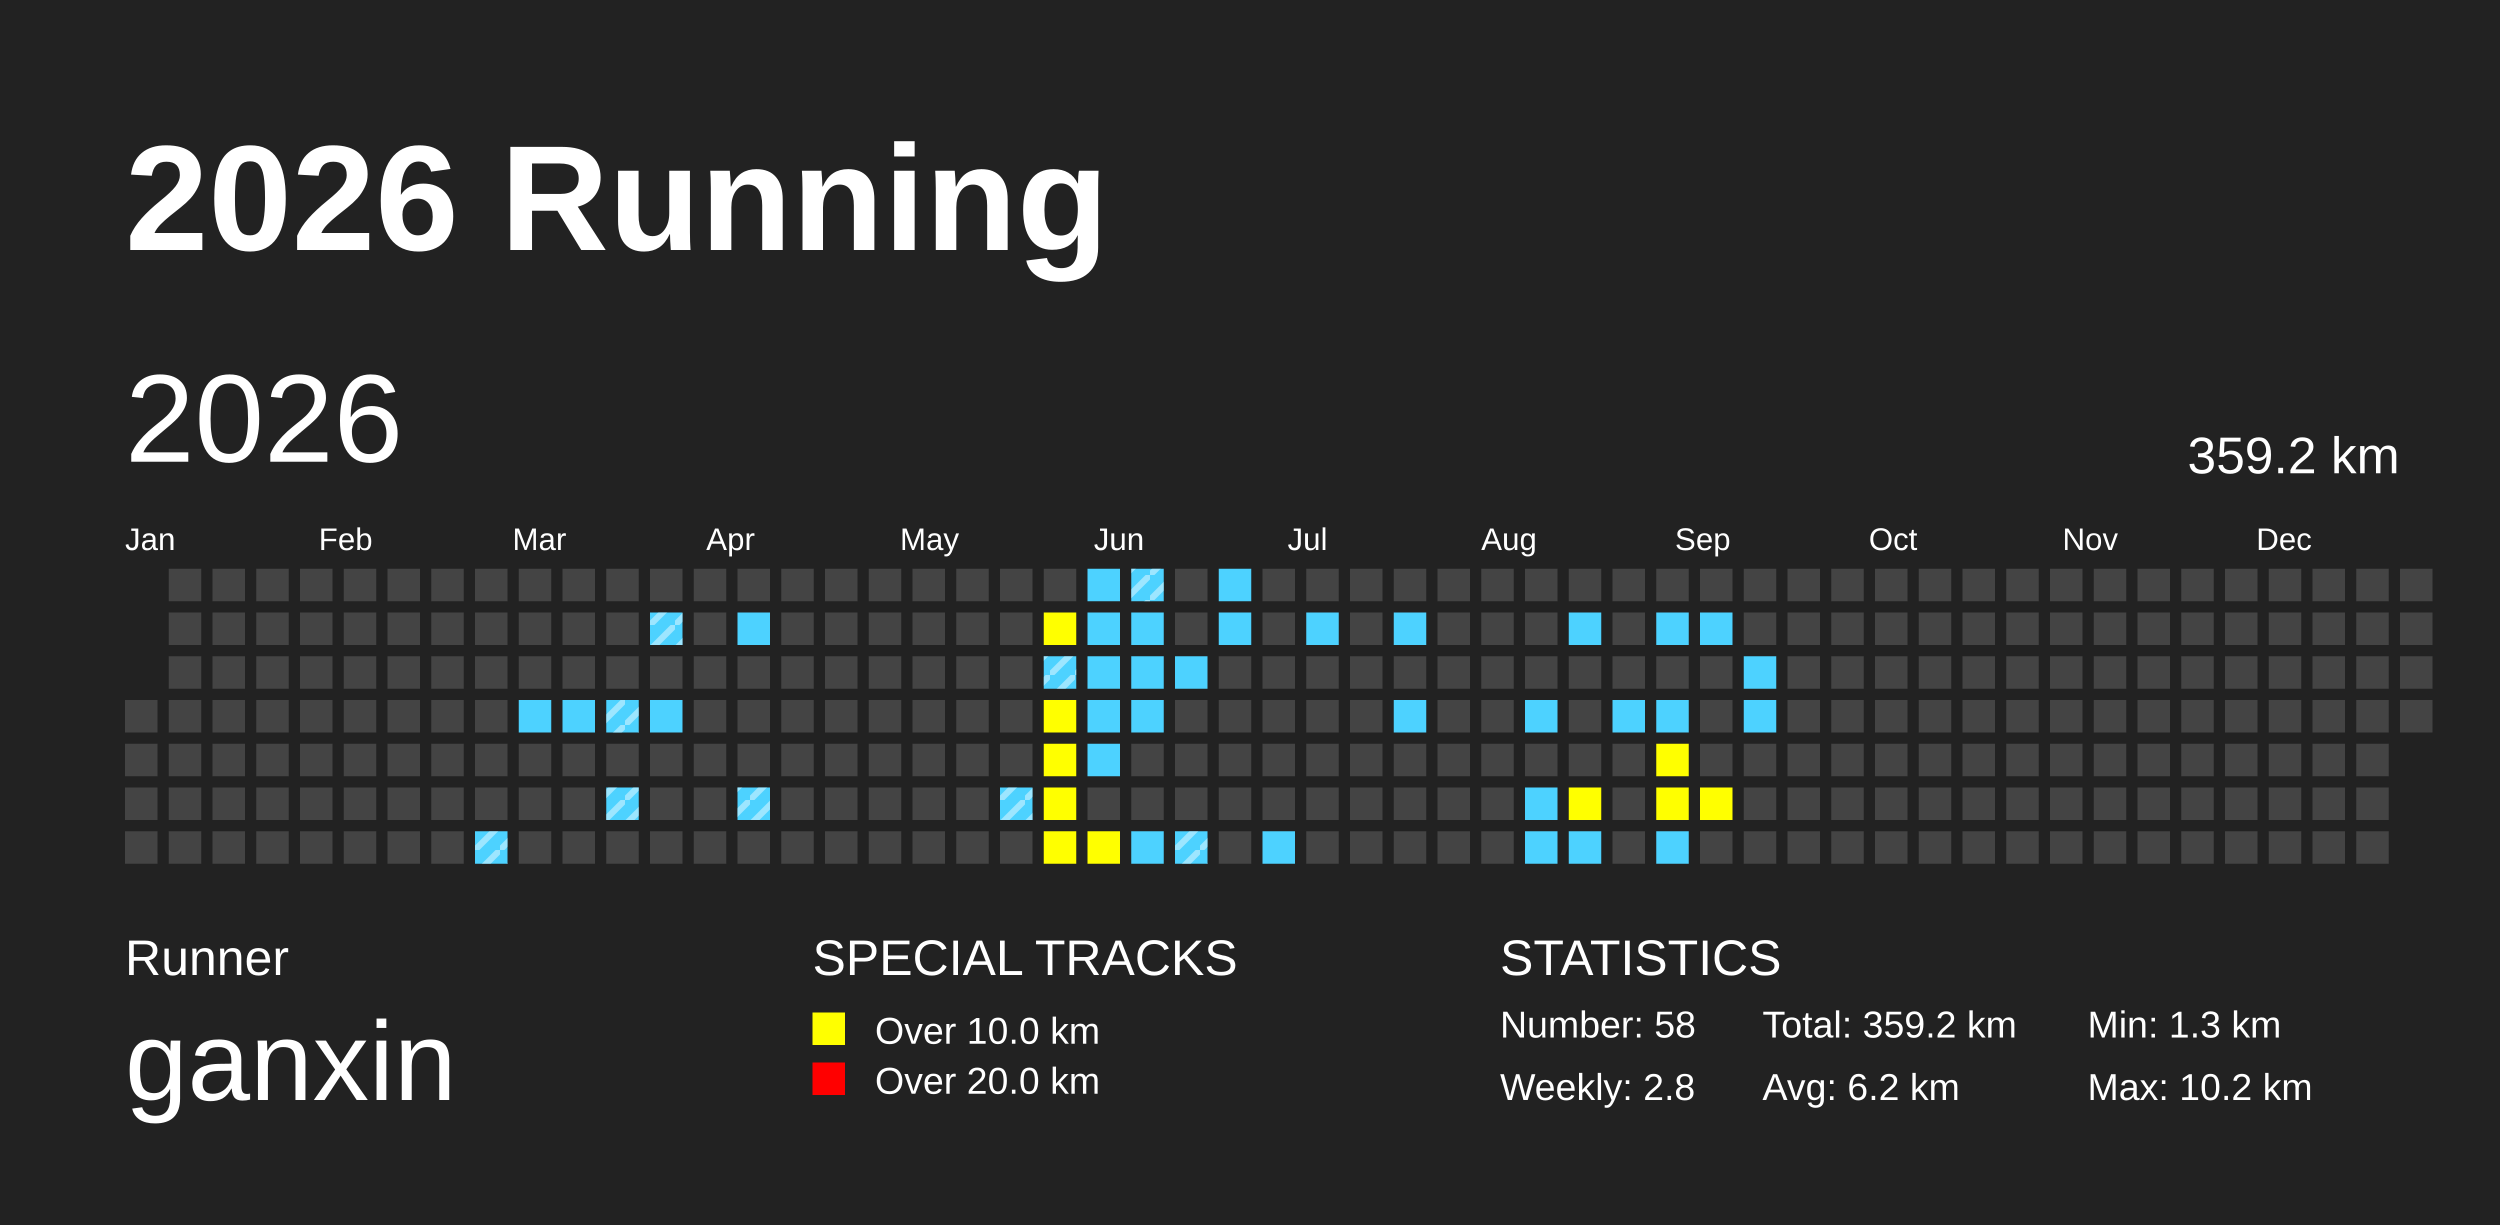
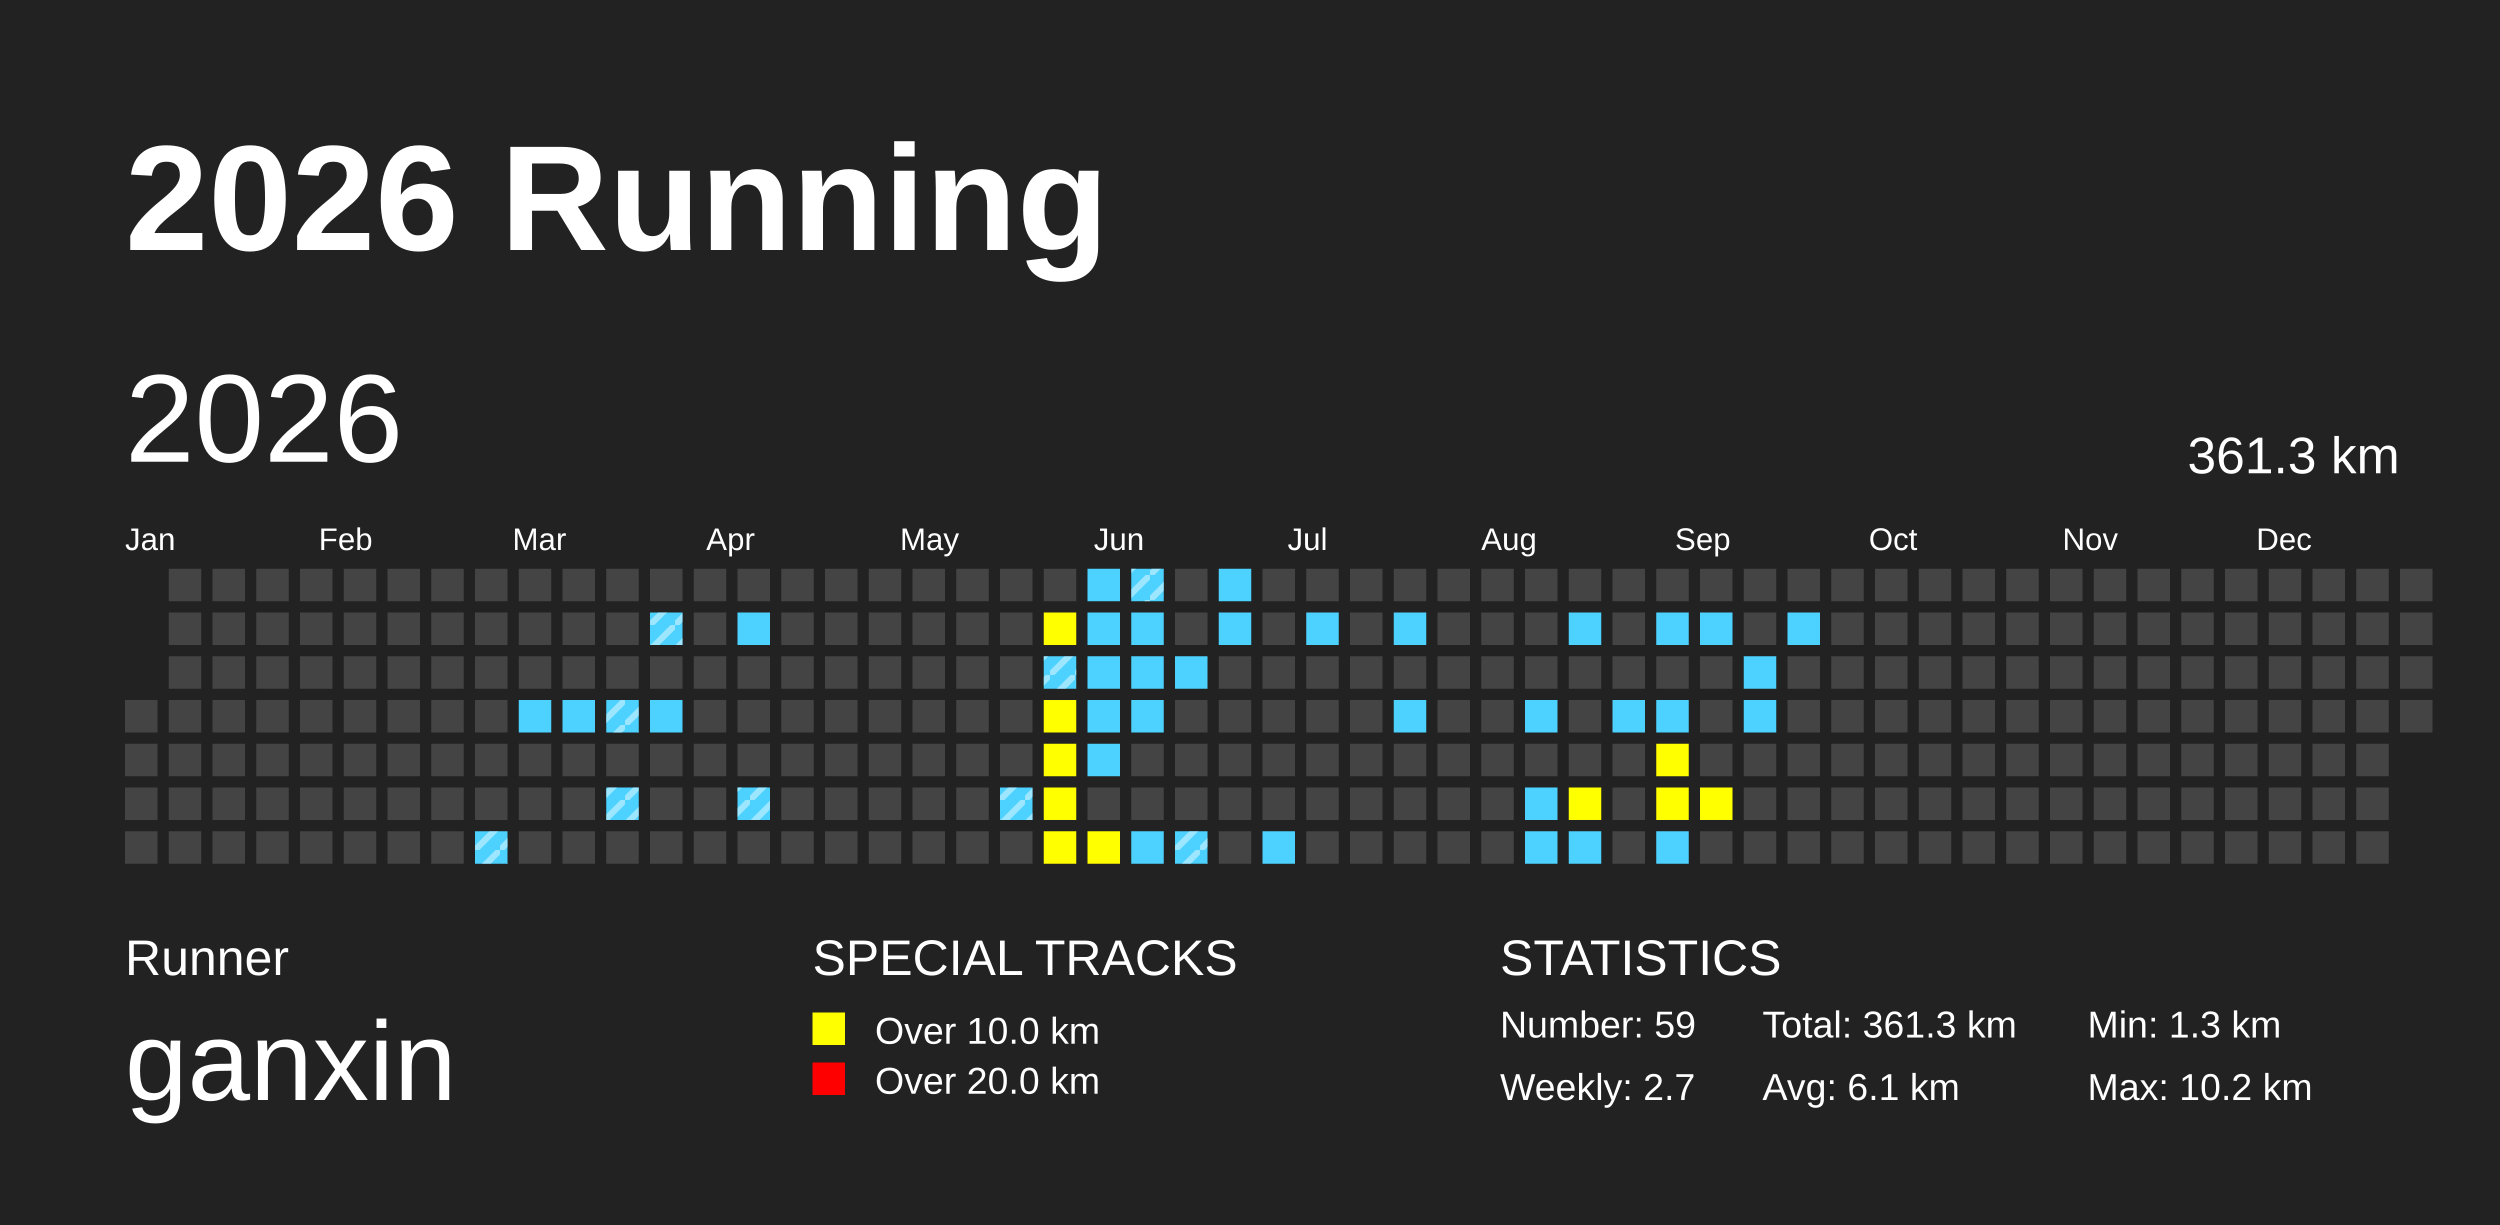
<svg xmlns="http://www.w3.org/2000/svg" baseProfile="full" height="98mm" version="1.1" viewBox="0,0,200,98" width="200mm">
  <defs>
    <pattern height="2" id="indoor-stripe" patternUnits="userSpaceOnUse" width="2">
      <line stroke="white" stroke-opacity="0.45" stroke-width="0.5" x1="0" x2="2" y1="2" y2="0" />
    </pattern>
  </defs>
  <rect fill="#222222" height="98" width="200" x="0" y="0" />
  <text fill="#FFFFFF" style="font-size:12px; font-family:Arial; font-weight:bold;" x="10" y="20">2026 Running</text>
  <text fill="#FFFFFF" style="font-size:4px; font-family:Arial" x="10" y="78">Runner</text>
  <text fill="#FFFFFF" style="font-size:9px; font-family:Arial" x="10" y="88">ganxin</text>
  <text fill="#FFFFFF" style="font-size:4px; font-family:Arial" x="65" y="78">SPECIAL TRACKS</text>
  <rect fill="yellow" height="2.6" width="2.6" x="65" y="81" />
  <text fill="#FFFFFF" style="font-size:3px; font-family:Arial" x="70" y="83.5">Over 10.0 km</text>
  <rect fill="red" height="2.6" width="2.6" x="65" y="85" />
  <text fill="#FFFFFF" style="font-size:3px; font-family:Arial" x="70" y="87.5">Over 20.0 km</text>
  <text fill="#FFFFFF" style="font-size:4px; font-family:Arial" x="120" y="78">STATISTICS</text>
-   <text fill="#FFFFFF" style="font-size:3px; font-family:Arial" x="120" y="83">Number: 58</text>
-   <text fill="#FFFFFF" style="font-size:3px; font-family:Arial" x="120" y="88">Weekly: 2.8</text>
-   <text fill="#FFFFFF" style="font-size:3px; font-family:Arial" x="141" y="83">Total: 359.2 km</text>
-   <text fill="#FFFFFF" style="font-size:3px; font-family:Arial" x="141" y="88">Avg: 6.2 km</text>
+   <text fill="#FFFFFF" style="font-size:3px; font-family:Arial" x="120" y="83">Number: 59</text>
+   <text fill="#FFFFFF" style="font-size:3px; font-family:Arial" x="120" y="88">Weekly: 2.7</text>
+   <text fill="#FFFFFF" style="font-size:3px; font-family:Arial" x="141" y="83">Total: 361.3 km</text>
+   <text fill="#FFFFFF" style="font-size:3px; font-family:Arial" x="141" y="88">Avg: 6.1 km</text>
  <text fill="#FFFFFF" style="font-size:3px; font-family:Arial" x="167" y="83">Min: 1.3 km</text>
  <text fill="#FFFFFF" style="font-size:3px; font-family:Arial" x="167" y="88">Max: 10.2 km</text>
  <text dominant-baseline="hanging" fill="#FFFFFF" style="font-size:10.0px; font-family:Arial;" x="10" y="30">2026</text>
-   <text dominant-baseline="hanging" fill="#FFFFFF" style="font-size:4.125px; font-family:Arial;" x="175" y="35">359.2 km</text>
+   <text dominant-baseline="hanging" fill="#FFFFFF" style="font-size:4.125px; font-family:Arial;" x="175" y="35">361.3 km</text>
  <text fill="#FFFFFF" style="font-size:2.5px; font-family:Arial" x="10.0" y="44">Jan</text>
  <text fill="#FFFFFF" style="font-size:2.5px; font-family:Arial" x="25.5" y="44">Feb</text>
  <text fill="#FFFFFF" style="font-size:2.5px; font-family:Arial" x="41.0" y="44">Mar</text>
  <text fill="#FFFFFF" style="font-size:2.5px; font-family:Arial" x="56.5" y="44">Apr</text>
  <text fill="#FFFFFF" style="font-size:2.5px; font-family:Arial" x="72.0" y="44">May</text>
  <text fill="#FFFFFF" style="font-size:2.5px; font-family:Arial" x="87.5" y="44">Jun</text>
  <text fill="#FFFFFF" style="font-size:2.5px; font-family:Arial" x="103.0" y="44">Jul</text>
  <text fill="#FFFFFF" style="font-size:2.5px; font-family:Arial" x="118.5" y="44">Aug</text>
  <text fill="#FFFFFF" style="font-size:2.5px; font-family:Arial" x="134.0" y="44">Sep</text>
  <text fill="#FFFFFF" style="font-size:2.5px; font-family:Arial" x="149.5" y="44">Oct</text>
  <text fill="#FFFFFF" style="font-size:2.5px; font-family:Arial" x="165.0" y="44">Nov</text>
  <text fill="#FFFFFF" style="font-size:2.5px; font-family:Arial" x="180.5" y="44">Dec</text>
  <rect fill="#444444" height="2.6" width="2.6" x="10.0" y="56.0" />
  <rect fill="#444444" height="2.6" width="2.6" x="10.0" y="59.5" />
  <rect fill="#444444" height="2.6" width="2.6" x="10.0" y="63.0" />
  <rect fill="#444444" height="2.6" width="2.6" x="10.0" y="66.5" />
  <rect fill="#444444" height="2.6" width="2.6" x="13.5" y="45.5" />
  <rect fill="#444444" height="2.6" width="2.6" x="13.5" y="49.0" />
  <rect fill="#444444" height="2.6" width="2.6" x="13.5" y="52.5" />
  <rect fill="#444444" height="2.6" width="2.6" x="13.5" y="56.0" />
  <rect fill="#444444" height="2.6" width="2.6" x="13.5" y="59.5" />
  <rect fill="#444444" height="2.6" width="2.6" x="13.5" y="63.0" />
  <rect fill="#444444" height="2.6" width="2.6" x="13.5" y="66.5" />
  <rect fill="#444444" height="2.6" width="2.6" x="17.0" y="45.5" />
  <rect fill="#444444" height="2.6" width="2.6" x="17.0" y="49.0" />
  <rect fill="#444444" height="2.6" width="2.6" x="17.0" y="52.5" />
  <rect fill="#444444" height="2.6" width="2.6" x="17.0" y="56.0" />
  <rect fill="#444444" height="2.6" width="2.6" x="17.0" y="59.5" />
  <rect fill="#444444" height="2.6" width="2.6" x="17.0" y="63.0" />
  <rect fill="#444444" height="2.6" width="2.6" x="17.0" y="66.5" />
  <rect fill="#444444" height="2.6" width="2.6" x="20.5" y="45.5" />
  <rect fill="#444444" height="2.6" width="2.6" x="20.5" y="49.0" />
  <rect fill="#444444" height="2.6" width="2.6" x="20.5" y="52.5" />
  <rect fill="#444444" height="2.6" width="2.6" x="20.5" y="56.0" />
  <rect fill="#444444" height="2.6" width="2.6" x="20.5" y="59.5" />
  <rect fill="#444444" height="2.6" width="2.6" x="20.5" y="63.0" />
  <rect fill="#444444" height="2.6" width="2.6" x="20.5" y="66.5" />
  <rect fill="#444444" height="2.6" width="2.6" x="24.0" y="45.5" />
  <rect fill="#444444" height="2.6" width="2.6" x="24.0" y="49.0" />
  <rect fill="#444444" height="2.6" width="2.6" x="24.0" y="52.5" />
  <rect fill="#444444" height="2.6" width="2.6" x="24.0" y="56.0" />
  <rect fill="#444444" height="2.6" width="2.6" x="24.0" y="59.5" />
  <rect fill="#444444" height="2.6" width="2.6" x="24.0" y="63.0" />
  <rect fill="#444444" height="2.6" width="2.6" x="24.0" y="66.5" />
  <rect fill="#444444" height="2.6" width="2.6" x="27.5" y="45.5" />
  <rect fill="#444444" height="2.6" width="2.6" x="27.5" y="49.0" />
  <rect fill="#444444" height="2.6" width="2.6" x="27.5" y="52.5" />
  <rect fill="#444444" height="2.6" width="2.6" x="27.5" y="56.0" />
  <rect fill="#444444" height="2.6" width="2.6" x="27.5" y="59.5" />
  <rect fill="#444444" height="2.6" width="2.6" x="27.5" y="63.0" />
  <rect fill="#444444" height="2.6" width="2.6" x="27.5" y="66.5" />
  <rect fill="#444444" height="2.6" width="2.6" x="31.0" y="45.5" />
  <rect fill="#444444" height="2.6" width="2.6" x="31.0" y="49.0" />
  <rect fill="#444444" height="2.6" width="2.6" x="31.0" y="52.5" />
  <rect fill="#444444" height="2.6" width="2.6" x="31.0" y="56.0" />
  <rect fill="#444444" height="2.6" width="2.6" x="31.0" y="59.5" />
  <rect fill="#444444" height="2.6" width="2.6" x="31.0" y="63.0" />
  <rect fill="#444444" height="2.6" width="2.6" x="31.0" y="66.5" />
  <rect fill="#444444" height="2.6" width="2.6" x="34.5" y="45.5" />
  <rect fill="#444444" height="2.6" width="2.6" x="34.5" y="49.0" />
  <rect fill="#444444" height="2.6" width="2.6" x="34.5" y="52.5" />
  <rect fill="#444444" height="2.6" width="2.6" x="34.5" y="56.0" />
  <rect fill="#444444" height="2.6" width="2.6" x="34.5" y="59.5" />
  <rect fill="#444444" height="2.6" width="2.6" x="34.5" y="63.0" />
  <rect fill="#444444" height="2.6" width="2.6" x="34.5" y="66.5" />
  <rect fill="#444444" height="2.6" width="2.6" x="38.0" y="45.5" />
  <rect fill="#444444" height="2.6" width="2.6" x="38.0" y="49.0" />
  <rect fill="#444444" height="2.6" width="2.6" x="38.0" y="52.5" />
  <rect fill="#444444" height="2.6" width="2.6" x="38.0" y="56.0" />
  <rect fill="#444444" height="2.6" width="2.6" x="38.0" y="59.5" />
  <rect fill="#444444" height="2.6" width="2.6" x="38.0" y="63.0" />
  <rect fill="#4DD2FF" height="2.6" width="2.6" x="38.0" y="66.5" />
  <rect fill="url(#indoor-stripe)" height="2.6" style="pointer-events: none;" width="2.6" x="38.0" y="66.5" />
  <rect fill="#444444" height="2.6" width="2.6" x="41.5" y="45.5" />
  <rect fill="#444444" height="2.6" width="2.6" x="41.5" y="49.0" />
  <rect fill="#444444" height="2.6" width="2.6" x="41.5" y="52.5" />
  <rect fill="#4DD2FF" height="2.6" width="2.6" x="41.5" y="56.0" />
  <rect fill="#444444" height="2.6" width="2.6" x="41.5" y="59.5" />
  <rect fill="#444444" height="2.6" width="2.6" x="41.5" y="63.0" />
  <rect fill="#444444" height="2.6" width="2.6" x="41.5" y="66.5" />
  <rect fill="#444444" height="2.6" width="2.6" x="45.0" y="45.5" />
  <rect fill="#444444" height="2.6" width="2.6" x="45.0" y="49.0" />
  <rect fill="#444444" height="2.6" width="2.6" x="45.0" y="52.5" />
  <rect fill="#4DD2FF" height="2.6" width="2.6" x="45.0" y="56.0" />
  <rect fill="#444444" height="2.6" width="2.6" x="45.0" y="59.5" />
  <rect fill="#444444" height="2.6" width="2.6" x="45.0" y="63.0" />
  <rect fill="#444444" height="2.6" width="2.6" x="45.0" y="66.5" />
  <rect fill="#444444" height="2.6" width="2.6" x="48.5" y="45.5" />
  <rect fill="#444444" height="2.6" width="2.6" x="48.5" y="49.0" />
  <rect fill="#444444" height="2.6" width="2.6" x="48.5" y="52.5" />
  <rect fill="#4DD2FF" height="2.6" width="2.6" x="48.5" y="56.0" />
  <rect fill="url(#indoor-stripe)" height="2.6" style="pointer-events: none;" width="2.6" x="48.5" y="56.0" />
  <rect fill="#444444" height="2.6" width="2.6" x="48.5" y="59.5" />
  <rect fill="#4DD2FF" height="2.6" width="2.6" x="48.5" y="63.0" />
  <rect fill="url(#indoor-stripe)" height="2.6" style="pointer-events: none;" width="2.6" x="48.5" y="63.0" />
  <rect fill="#444444" height="2.6" width="2.6" x="48.5" y="66.5" />
  <rect fill="#444444" height="2.6" width="2.6" x="52.0" y="45.5" />
  <rect fill="#4DD2FF" height="2.6" width="2.6" x="52.0" y="49.0" />
  <rect fill="url(#indoor-stripe)" height="2.6" style="pointer-events: none;" width="2.6" x="52.0" y="49.0" />
  <rect fill="#444444" height="2.6" width="2.6" x="52.0" y="52.5" />
  <rect fill="#4DD2FF" height="2.6" width="2.6" x="52.0" y="56.0" />
  <rect fill="#444444" height="2.6" width="2.6" x="52.0" y="59.5" />
  <rect fill="#444444" height="2.6" width="2.6" x="52.0" y="63.0" />
  <rect fill="#444444" height="2.6" width="2.6" x="52.0" y="66.5" />
  <rect fill="#444444" height="2.6" width="2.6" x="55.5" y="45.5" />
  <rect fill="#444444" height="2.6" width="2.6" x="55.5" y="49.0" />
  <rect fill="#444444" height="2.6" width="2.6" x="55.5" y="52.5" />
  <rect fill="#444444" height="2.6" width="2.6" x="55.5" y="56.0" />
  <rect fill="#444444" height="2.6" width="2.6" x="55.5" y="59.5" />
  <rect fill="#444444" height="2.6" width="2.6" x="55.5" y="63.0" />
  <rect fill="#444444" height="2.6" width="2.6" x="55.5" y="66.5" />
  <rect fill="#444444" height="2.6" width="2.6" x="59.0" y="45.5" />
  <rect fill="#4DD2FF" height="2.6" width="2.6" x="59.0" y="49.0" />
  <rect fill="#444444" height="2.6" width="2.6" x="59.0" y="52.5" />
  <rect fill="#444444" height="2.6" width="2.6" x="59.0" y="56.0" />
  <rect fill="#444444" height="2.6" width="2.6" x="59.0" y="59.5" />
  <rect fill="#4DD2FF" height="2.6" width="2.6" x="59.0" y="63.0" />
  <rect fill="url(#indoor-stripe)" height="2.6" style="pointer-events: none;" width="2.6" x="59.0" y="63.0" />
  <rect fill="#444444" height="2.6" width="2.6" x="59.0" y="66.5" />
  <rect fill="#444444" height="2.6" width="2.6" x="62.5" y="45.5" />
  <rect fill="#444444" height="2.6" width="2.6" x="62.5" y="49.0" />
  <rect fill="#444444" height="2.6" width="2.6" x="62.5" y="52.5" />
  <rect fill="#444444" height="2.6" width="2.6" x="62.5" y="56.0" />
  <rect fill="#444444" height="2.6" width="2.6" x="62.5" y="59.5" />
  <rect fill="#444444" height="2.6" width="2.6" x="62.5" y="63.0" />
  <rect fill="#444444" height="2.6" width="2.6" x="62.5" y="66.5" />
  <rect fill="#444444" height="2.6" width="2.6" x="66.0" y="45.5" />
  <rect fill="#444444" height="2.6" width="2.6" x="66.0" y="49.0" />
  <rect fill="#444444" height="2.6" width="2.6" x="66.0" y="52.5" />
  <rect fill="#444444" height="2.6" width="2.6" x="66.0" y="56.0" />
  <rect fill="#444444" height="2.6" width="2.6" x="66.0" y="59.5" />
  <rect fill="#444444" height="2.6" width="2.6" x="66.0" y="63.0" />
  <rect fill="#444444" height="2.6" width="2.6" x="66.0" y="66.5" />
  <rect fill="#444444" height="2.6" width="2.6" x="69.5" y="45.5" />
  <rect fill="#444444" height="2.6" width="2.6" x="69.5" y="49.0" />
  <rect fill="#444444" height="2.6" width="2.6" x="69.5" y="52.5" />
  <rect fill="#444444" height="2.6" width="2.6" x="69.5" y="56.0" />
  <rect fill="#444444" height="2.6" width="2.6" x="69.5" y="59.5" />
  <rect fill="#444444" height="2.6" width="2.6" x="69.5" y="63.0" />
  <rect fill="#444444" height="2.6" width="2.6" x="69.5" y="66.5" />
  <rect fill="#444444" height="2.6" width="2.6" x="73.0" y="45.5" />
  <rect fill="#444444" height="2.6" width="2.6" x="73.0" y="49.0" />
  <rect fill="#444444" height="2.6" width="2.6" x="73.0" y="52.5" />
  <rect fill="#444444" height="2.6" width="2.6" x="73.0" y="56.0" />
  <rect fill="#444444" height="2.6" width="2.6" x="73.0" y="59.5" />
  <rect fill="#444444" height="2.6" width="2.6" x="73.0" y="63.0" />
  <rect fill="#444444" height="2.6" width="2.6" x="73.0" y="66.5" />
  <rect fill="#444444" height="2.6" width="2.6" x="76.5" y="45.5" />
  <rect fill="#444444" height="2.6" width="2.6" x="76.5" y="49.0" />
  <rect fill="#444444" height="2.6" width="2.6" x="76.5" y="52.5" />
  <rect fill="#444444" height="2.6" width="2.6" x="76.5" y="56.0" />
  <rect fill="#444444" height="2.6" width="2.6" x="76.5" y="59.5" />
  <rect fill="#444444" height="2.6" width="2.6" x="76.5" y="63.0" />
  <rect fill="#444444" height="2.6" width="2.6" x="76.5" y="66.5" />
  <rect fill="#444444" height="2.6" width="2.6" x="80.0" y="45.5" />
  <rect fill="#444444" height="2.6" width="2.6" x="80.0" y="49.0" />
  <rect fill="#444444" height="2.6" width="2.6" x="80.0" y="52.5" />
  <rect fill="#444444" height="2.6" width="2.6" x="80.0" y="56.0" />
  <rect fill="#444444" height="2.6" width="2.6" x="80.0" y="59.5" />
  <rect fill="#4DD2FF" height="2.6" width="2.6" x="80.0" y="63.0" />
  <rect fill="url(#indoor-stripe)" height="2.6" style="pointer-events: none;" width="2.6" x="80.0" y="63.0" />
  <rect fill="#444444" height="2.6" width="2.6" x="80.0" y="66.5" />
  <rect fill="#444444" height="2.6" width="2.6" x="83.5" y="45.5" />
  <rect fill="yellow" height="2.6" width="2.6" x="83.5" y="49.0" />
  <rect fill="#4DD2FF" height="2.6" width="2.6" x="83.5" y="52.5" />
  <rect fill="url(#indoor-stripe)" height="2.6" style="pointer-events: none;" width="2.6" x="83.5" y="52.5" />
  <rect fill="yellow" height="2.6" width="2.6" x="83.5" y="56.0" />
  <rect fill="yellow" height="2.6" width="2.6" x="83.5" y="59.5" />
  <rect fill="yellow" height="2.6" width="2.6" x="83.5" y="63.0" />
  <rect fill="yellow" height="2.6" width="2.6" x="83.5" y="66.5" />
  <rect fill="#4DD2FF" height="2.6" width="2.6" x="87.0" y="45.5" />
  <rect fill="#4DD2FF" height="2.6" width="2.6" x="87.0" y="49.0" />
  <rect fill="#4DD2FF" height="2.6" width="2.6" x="87.0" y="52.5" />
  <rect fill="#4DD2FF" height="2.6" width="2.6" x="87.0" y="56.0" />
  <rect fill="#4DD2FF" height="2.6" width="2.6" x="87.0" y="59.5" />
  <rect fill="#444444" height="2.6" width="2.6" x="87.0" y="63.0" />
  <rect fill="yellow" height="2.6" width="2.6" x="87.0" y="66.5" />
  <rect fill="#4DD2FF" height="2.6" width="2.6" x="90.5" y="45.5" />
  <rect fill="url(#indoor-stripe)" height="2.6" style="pointer-events: none;" width="2.6" x="90.5" y="45.5" />
  <rect fill="#4DD2FF" height="2.6" width="2.6" x="90.5" y="49.0" />
  <rect fill="#4DD2FF" height="2.6" width="2.6" x="90.5" y="52.5" />
  <rect fill="#4DD2FF" height="2.6" width="2.6" x="90.5" y="56.0" />
  <rect fill="#444444" height="2.6" width="2.6" x="90.5" y="59.5" />
  <rect fill="#444444" height="2.6" width="2.6" x="90.5" y="63.0" />
  <rect fill="#4DD2FF" height="2.6" width="2.6" x="90.5" y="66.5" />
  <rect fill="#444444" height="2.6" width="2.6" x="94.0" y="45.5" />
  <rect fill="#444444" height="2.6" width="2.6" x="94.0" y="49.0" />
  <rect fill="#4DD2FF" height="2.6" width="2.6" x="94.0" y="52.5" />
  <rect fill="#444444" height="2.6" width="2.6" x="94.0" y="56.0" />
  <rect fill="#444444" height="2.6" width="2.6" x="94.0" y="59.5" />
  <rect fill="#444444" height="2.6" width="2.6" x="94.0" y="63.0" />
  <rect fill="#4DD2FF" height="2.6" width="2.6" x="94.0" y="66.5" />
  <rect fill="url(#indoor-stripe)" height="2.6" style="pointer-events: none;" width="2.6" x="94.0" y="66.5" />
  <rect fill="#4DD2FF" height="2.6" width="2.6" x="97.5" y="45.5" />
  <rect fill="#4DD2FF" height="2.6" width="2.6" x="97.5" y="49.0" />
  <rect fill="#444444" height="2.6" width="2.6" x="97.5" y="52.5" />
  <rect fill="#444444" height="2.6" width="2.6" x="97.5" y="56.0" />
  <rect fill="#444444" height="2.6" width="2.6" x="97.5" y="59.5" />
  <rect fill="#444444" height="2.6" width="2.6" x="97.5" y="63.0" />
  <rect fill="#444444" height="2.6" width="2.6" x="97.5" y="66.5" />
  <rect fill="#444444" height="2.6" width="2.6" x="101.0" y="45.5" />
  <rect fill="#444444" height="2.6" width="2.6" x="101.0" y="49.0" />
  <rect fill="#444444" height="2.6" width="2.6" x="101.0" y="52.5" />
  <rect fill="#444444" height="2.6" width="2.6" x="101.0" y="56.0" />
  <rect fill="#444444" height="2.6" width="2.6" x="101.0" y="59.5" />
  <rect fill="#444444" height="2.6" width="2.6" x="101.0" y="63.0" />
  <rect fill="#4DD2FF" height="2.6" width="2.6" x="101.0" y="66.5" />
  <rect fill="#444444" height="2.6" width="2.6" x="104.5" y="45.5" />
  <rect fill="#4DD2FF" height="2.6" width="2.6" x="104.5" y="49.0" />
  <rect fill="#444444" height="2.6" width="2.6" x="104.5" y="52.5" />
  <rect fill="#444444" height="2.6" width="2.6" x="104.5" y="56.0" />
  <rect fill="#444444" height="2.6" width="2.6" x="104.5" y="59.5" />
  <rect fill="#444444" height="2.6" width="2.6" x="104.5" y="63.0" />
  <rect fill="#444444" height="2.6" width="2.6" x="104.5" y="66.5" />
  <rect fill="#444444" height="2.6" width="2.6" x="108.0" y="45.5" />
  <rect fill="#444444" height="2.6" width="2.6" x="108.0" y="49.0" />
  <rect fill="#444444" height="2.6" width="2.6" x="108.0" y="52.5" />
  <rect fill="#444444" height="2.6" width="2.6" x="108.0" y="56.0" />
  <rect fill="#444444" height="2.6" width="2.6" x="108.0" y="59.5" />
  <rect fill="#444444" height="2.6" width="2.6" x="108.0" y="63.0" />
  <rect fill="#444444" height="2.6" width="2.6" x="108.0" y="66.5" />
  <rect fill="#444444" height="2.6" width="2.6" x="111.5" y="45.5" />
  <rect fill="#4DD2FF" height="2.6" width="2.6" x="111.5" y="49.0" />
  <rect fill="#444444" height="2.6" width="2.6" x="111.5" y="52.5" />
  <rect fill="#4DD2FF" height="2.6" width="2.6" x="111.5" y="56.0" />
  <rect fill="#444444" height="2.6" width="2.6" x="111.5" y="59.5" />
  <rect fill="#444444" height="2.6" width="2.6" x="111.5" y="63.0" />
  <rect fill="#444444" height="2.6" width="2.6" x="111.5" y="66.5" />
  <rect fill="#444444" height="2.6" width="2.6" x="115.0" y="45.5" />
  <rect fill="#444444" height="2.6" width="2.6" x="115.0" y="49.0" />
  <rect fill="#444444" height="2.6" width="2.6" x="115.0" y="52.5" />
  <rect fill="#444444" height="2.6" width="2.6" x="115.0" y="56.0" />
  <rect fill="#444444" height="2.6" width="2.6" x="115.0" y="59.5" />
  <rect fill="#444444" height="2.6" width="2.6" x="115.0" y="63.0" />
  <rect fill="#444444" height="2.6" width="2.6" x="115.0" y="66.5" />
  <rect fill="#444444" height="2.6" width="2.6" x="118.5" y="45.5" />
  <rect fill="#444444" height="2.6" width="2.6" x="118.5" y="49.0" />
  <rect fill="#444444" height="2.6" width="2.6" x="118.5" y="52.5" />
  <rect fill="#444444" height="2.6" width="2.6" x="118.5" y="56.0" />
  <rect fill="#444444" height="2.6" width="2.6" x="118.5" y="59.5" />
  <rect fill="#444444" height="2.6" width="2.6" x="118.5" y="63.0" />
  <rect fill="#444444" height="2.6" width="2.6" x="118.5" y="66.5" />
  <rect fill="#444444" height="2.6" width="2.6" x="122.0" y="45.5" />
  <rect fill="#444444" height="2.6" width="2.6" x="122.0" y="49.0" />
  <rect fill="#444444" height="2.6" width="2.6" x="122.0" y="52.5" />
  <rect fill="#4DD2FF" height="2.6" width="2.6" x="122.0" y="56.0" />
  <rect fill="#444444" height="2.6" width="2.6" x="122.0" y="59.5" />
  <rect fill="#4DD2FF" height="2.6" width="2.6" x="122.0" y="63.0" />
  <rect fill="#4DD2FF" height="2.6" width="2.6" x="122.0" y="66.5" />
  <rect fill="#444444" height="2.6" width="2.6" x="125.5" y="45.5" />
  <rect fill="#4DD2FF" height="2.6" width="2.6" x="125.5" y="49.0" />
  <rect fill="#444444" height="2.6" width="2.6" x="125.5" y="52.5" />
  <rect fill="#444444" height="2.6" width="2.6" x="125.5" y="56.0" />
  <rect fill="#444444" height="2.6" width="2.6" x="125.5" y="59.5" />
  <rect fill="yellow" height="2.6" width="2.6" x="125.5" y="63.0" />
  <rect fill="#4DD2FF" height="2.6" width="2.6" x="125.5" y="66.5" />
  <rect fill="#444444" height="2.6" width="2.6" x="129.0" y="45.5" />
  <rect fill="#444444" height="2.6" width="2.6" x="129.0" y="49.0" />
  <rect fill="#444444" height="2.6" width="2.6" x="129.0" y="52.5" />
  <rect fill="#4DD2FF" height="2.6" width="2.6" x="129.0" y="56.0" />
  <rect fill="#444444" height="2.6" width="2.6" x="129.0" y="59.5" />
  <rect fill="#444444" height="2.6" width="2.6" x="129.0" y="63.0" />
  <rect fill="#444444" height="2.6" width="2.6" x="129.0" y="66.5" />
  <rect fill="#444444" height="2.6" width="2.6" x="132.5" y="45.5" />
  <rect fill="#4DD2FF" height="2.6" width="2.6" x="132.5" y="49.0" />
  <rect fill="#444444" height="2.6" width="2.6" x="132.5" y="52.5" />
  <rect fill="#4DD2FF" height="2.6" width="2.6" x="132.5" y="56.0" />
  <rect fill="yellow" height="2.6" width="2.6" x="132.5" y="59.5" />
  <rect fill="yellow" height="2.6" width="2.6" x="132.5" y="63.0" />
  <rect fill="#4DD2FF" height="2.6" width="2.6" x="132.5" y="66.5" />
  <rect fill="#444444" height="2.6" width="2.6" x="136.0" y="45.5" />
  <rect fill="#4DD2FF" height="2.6" width="2.6" x="136.0" y="49.0" />
  <rect fill="#444444" height="2.6" width="2.6" x="136.0" y="52.5" />
  <rect fill="#444444" height="2.6" width="2.6" x="136.0" y="56.0" />
  <rect fill="#444444" height="2.6" width="2.6" x="136.0" y="59.5" />
  <rect fill="yellow" height="2.6" width="2.6" x="136.0" y="63.0" />
  <rect fill="#444444" height="2.6" width="2.6" x="136.0" y="66.5" />
  <rect fill="#444444" height="2.6" width="2.6" x="139.5" y="45.5" />
  <rect fill="#444444" height="2.6" width="2.6" x="139.5" y="49.0" />
  <rect fill="#4DD2FF" height="2.6" width="2.6" x="139.5" y="52.5" />
  <rect fill="#4DD2FF" height="2.6" width="2.6" x="139.5" y="56.0" />
  <rect fill="#444444" height="2.6" width="2.6" x="139.5" y="59.5" />
  <rect fill="#444444" height="2.6" width="2.6" x="139.5" y="63.0" />
  <rect fill="#444444" height="2.6" width="2.6" x="139.5" y="66.5" />
  <rect fill="#444444" height="2.6" width="2.6" x="143.0" y="45.5" />
-   <rect fill="#444444" height="2.6" width="2.6" x="143.0" y="49.0" />
+   <rect fill="#4DD2FF" height="2.6" width="2.6" x="143.0" y="49.0" />
  <rect fill="#444444" height="2.6" width="2.6" x="143.0" y="52.5" />
  <rect fill="#444444" height="2.6" width="2.6" x="143.0" y="56.0" />
  <rect fill="#444444" height="2.6" width="2.6" x="143.0" y="59.5" />
  <rect fill="#444444" height="2.6" width="2.6" x="143.0" y="63.0" />
  <rect fill="#444444" height="2.6" width="2.6" x="143.0" y="66.5" />
  <rect fill="#444444" height="2.6" width="2.6" x="146.5" y="45.5" />
  <rect fill="#444444" height="2.6" width="2.6" x="146.5" y="49.0" />
  <rect fill="#444444" height="2.6" width="2.6" x="146.5" y="52.5" />
  <rect fill="#444444" height="2.6" width="2.6" x="146.5" y="56.0" />
  <rect fill="#444444" height="2.6" width="2.6" x="146.5" y="59.5" />
  <rect fill="#444444" height="2.6" width="2.6" x="146.5" y="63.0" />
  <rect fill="#444444" height="2.6" width="2.6" x="146.5" y="66.5" />
  <rect fill="#444444" height="2.6" width="2.6" x="150.0" y="45.5" />
  <rect fill="#444444" height="2.6" width="2.6" x="150.0" y="49.0" />
  <rect fill="#444444" height="2.6" width="2.6" x="150.0" y="52.5" />
  <rect fill="#444444" height="2.6" width="2.6" x="150.0" y="56.0" />
  <rect fill="#444444" height="2.6" width="2.6" x="150.0" y="59.5" />
  <rect fill="#444444" height="2.6" width="2.6" x="150.0" y="63.0" />
  <rect fill="#444444" height="2.6" width="2.6" x="150.0" y="66.5" />
  <rect fill="#444444" height="2.6" width="2.6" x="153.5" y="45.5" />
  <rect fill="#444444" height="2.6" width="2.6" x="153.5" y="49.0" />
  <rect fill="#444444" height="2.6" width="2.6" x="153.5" y="52.5" />
  <rect fill="#444444" height="2.6" width="2.6" x="153.5" y="56.0" />
  <rect fill="#444444" height="2.6" width="2.6" x="153.5" y="59.5" />
  <rect fill="#444444" height="2.6" width="2.6" x="153.5" y="63.0" />
  <rect fill="#444444" height="2.6" width="2.6" x="153.5" y="66.5" />
  <rect fill="#444444" height="2.6" width="2.6" x="157.0" y="45.5" />
  <rect fill="#444444" height="2.6" width="2.6" x="157.0" y="49.0" />
  <rect fill="#444444" height="2.6" width="2.6" x="157.0" y="52.5" />
  <rect fill="#444444" height="2.6" width="2.6" x="157.0" y="56.0" />
  <rect fill="#444444" height="2.6" width="2.6" x="157.0" y="59.5" />
  <rect fill="#444444" height="2.6" width="2.6" x="157.0" y="63.0" />
  <rect fill="#444444" height="2.6" width="2.6" x="157.0" y="66.5" />
  <rect fill="#444444" height="2.6" width="2.6" x="160.5" y="45.5" />
  <rect fill="#444444" height="2.6" width="2.6" x="160.5" y="49.0" />
  <rect fill="#444444" height="2.6" width="2.6" x="160.5" y="52.5" />
  <rect fill="#444444" height="2.6" width="2.6" x="160.5" y="56.0" />
  <rect fill="#444444" height="2.6" width="2.6" x="160.5" y="59.5" />
  <rect fill="#444444" height="2.6" width="2.6" x="160.5" y="63.0" />
  <rect fill="#444444" height="2.6" width="2.6" x="160.5" y="66.5" />
  <rect fill="#444444" height="2.6" width="2.6" x="164.0" y="45.5" />
  <rect fill="#444444" height="2.6" width="2.6" x="164.0" y="49.0" />
  <rect fill="#444444" height="2.6" width="2.6" x="164.0" y="52.5" />
  <rect fill="#444444" height="2.6" width="2.6" x="164.0" y="56.0" />
  <rect fill="#444444" height="2.6" width="2.6" x="164.0" y="59.5" />
  <rect fill="#444444" height="2.6" width="2.6" x="164.0" y="63.0" />
  <rect fill="#444444" height="2.6" width="2.6" x="164.0" y="66.5" />
  <rect fill="#444444" height="2.6" width="2.6" x="167.5" y="45.5" />
  <rect fill="#444444" height="2.6" width="2.6" x="167.5" y="49.0" />
  <rect fill="#444444" height="2.6" width="2.6" x="167.5" y="52.5" />
  <rect fill="#444444" height="2.6" width="2.6" x="167.5" y="56.0" />
  <rect fill="#444444" height="2.6" width="2.6" x="167.5" y="59.5" />
  <rect fill="#444444" height="2.6" width="2.6" x="167.5" y="63.0" />
  <rect fill="#444444" height="2.6" width="2.6" x="167.5" y="66.5" />
  <rect fill="#444444" height="2.6" width="2.6" x="171.0" y="45.5" />
  <rect fill="#444444" height="2.6" width="2.6" x="171.0" y="49.0" />
  <rect fill="#444444" height="2.6" width="2.6" x="171.0" y="52.5" />
  <rect fill="#444444" height="2.6" width="2.6" x="171.0" y="56.0" />
  <rect fill="#444444" height="2.6" width="2.6" x="171.0" y="59.5" />
  <rect fill="#444444" height="2.6" width="2.6" x="171.0" y="63.0" />
  <rect fill="#444444" height="2.6" width="2.6" x="171.0" y="66.5" />
  <rect fill="#444444" height="2.6" width="2.6" x="174.5" y="45.5" />
  <rect fill="#444444" height="2.6" width="2.6" x="174.5" y="49.0" />
  <rect fill="#444444" height="2.6" width="2.6" x="174.5" y="52.5" />
  <rect fill="#444444" height="2.6" width="2.6" x="174.5" y="56.0" />
  <rect fill="#444444" height="2.6" width="2.6" x="174.5" y="59.5" />
  <rect fill="#444444" height="2.6" width="2.6" x="174.5" y="63.0" />
  <rect fill="#444444" height="2.6" width="2.6" x="174.5" y="66.5" />
  <rect fill="#444444" height="2.6" width="2.6" x="178.0" y="45.5" />
  <rect fill="#444444" height="2.6" width="2.6" x="178.0" y="49.0" />
  <rect fill="#444444" height="2.6" width="2.6" x="178.0" y="52.5" />
  <rect fill="#444444" height="2.6" width="2.6" x="178.0" y="56.0" />
  <rect fill="#444444" height="2.6" width="2.6" x="178.0" y="59.5" />
  <rect fill="#444444" height="2.6" width="2.6" x="178.0" y="63.0" />
  <rect fill="#444444" height="2.6" width="2.6" x="178.0" y="66.5" />
  <rect fill="#444444" height="2.6" width="2.6" x="181.5" y="45.5" />
  <rect fill="#444444" height="2.6" width="2.6" x="181.5" y="49.0" />
  <rect fill="#444444" height="2.6" width="2.6" x="181.5" y="52.5" />
  <rect fill="#444444" height="2.6" width="2.6" x="181.5" y="56.0" />
  <rect fill="#444444" height="2.6" width="2.6" x="181.5" y="59.5" />
  <rect fill="#444444" height="2.6" width="2.6" x="181.5" y="63.0" />
  <rect fill="#444444" height="2.6" width="2.6" x="181.5" y="66.5" />
  <rect fill="#444444" height="2.6" width="2.6" x="185.0" y="45.5" />
  <rect fill="#444444" height="2.6" width="2.6" x="185.0" y="49.0" />
  <rect fill="#444444" height="2.6" width="2.6" x="185.0" y="52.5" />
  <rect fill="#444444" height="2.6" width="2.6" x="185.0" y="56.0" />
  <rect fill="#444444" height="2.6" width="2.6" x="185.0" y="59.5" />
  <rect fill="#444444" height="2.6" width="2.6" x="185.0" y="63.0" />
  <rect fill="#444444" height="2.6" width="2.6" x="185.0" y="66.5" />
  <rect fill="#444444" height="2.6" width="2.6" x="188.5" y="45.5" />
  <rect fill="#444444" height="2.6" width="2.6" x="188.5" y="49.0" />
  <rect fill="#444444" height="2.6" width="2.6" x="188.5" y="52.5" />
  <rect fill="#444444" height="2.6" width="2.6" x="188.5" y="56.0" />
  <rect fill="#444444" height="2.6" width="2.6" x="188.5" y="59.5" />
  <rect fill="#444444" height="2.6" width="2.6" x="188.5" y="63.0" />
  <rect fill="#444444" height="2.6" width="2.6" x="188.5" y="66.5" />
  <rect fill="#444444" height="2.6" width="2.6" x="192.0" y="45.5" />
  <rect fill="#444444" height="2.6" width="2.6" x="192.0" y="49.0" />
  <rect fill="#444444" height="2.6" width="2.6" x="192.0" y="52.5" />
  <rect fill="#444444" height="2.6" width="2.6" x="192.0" y="56.0" />
</svg>
